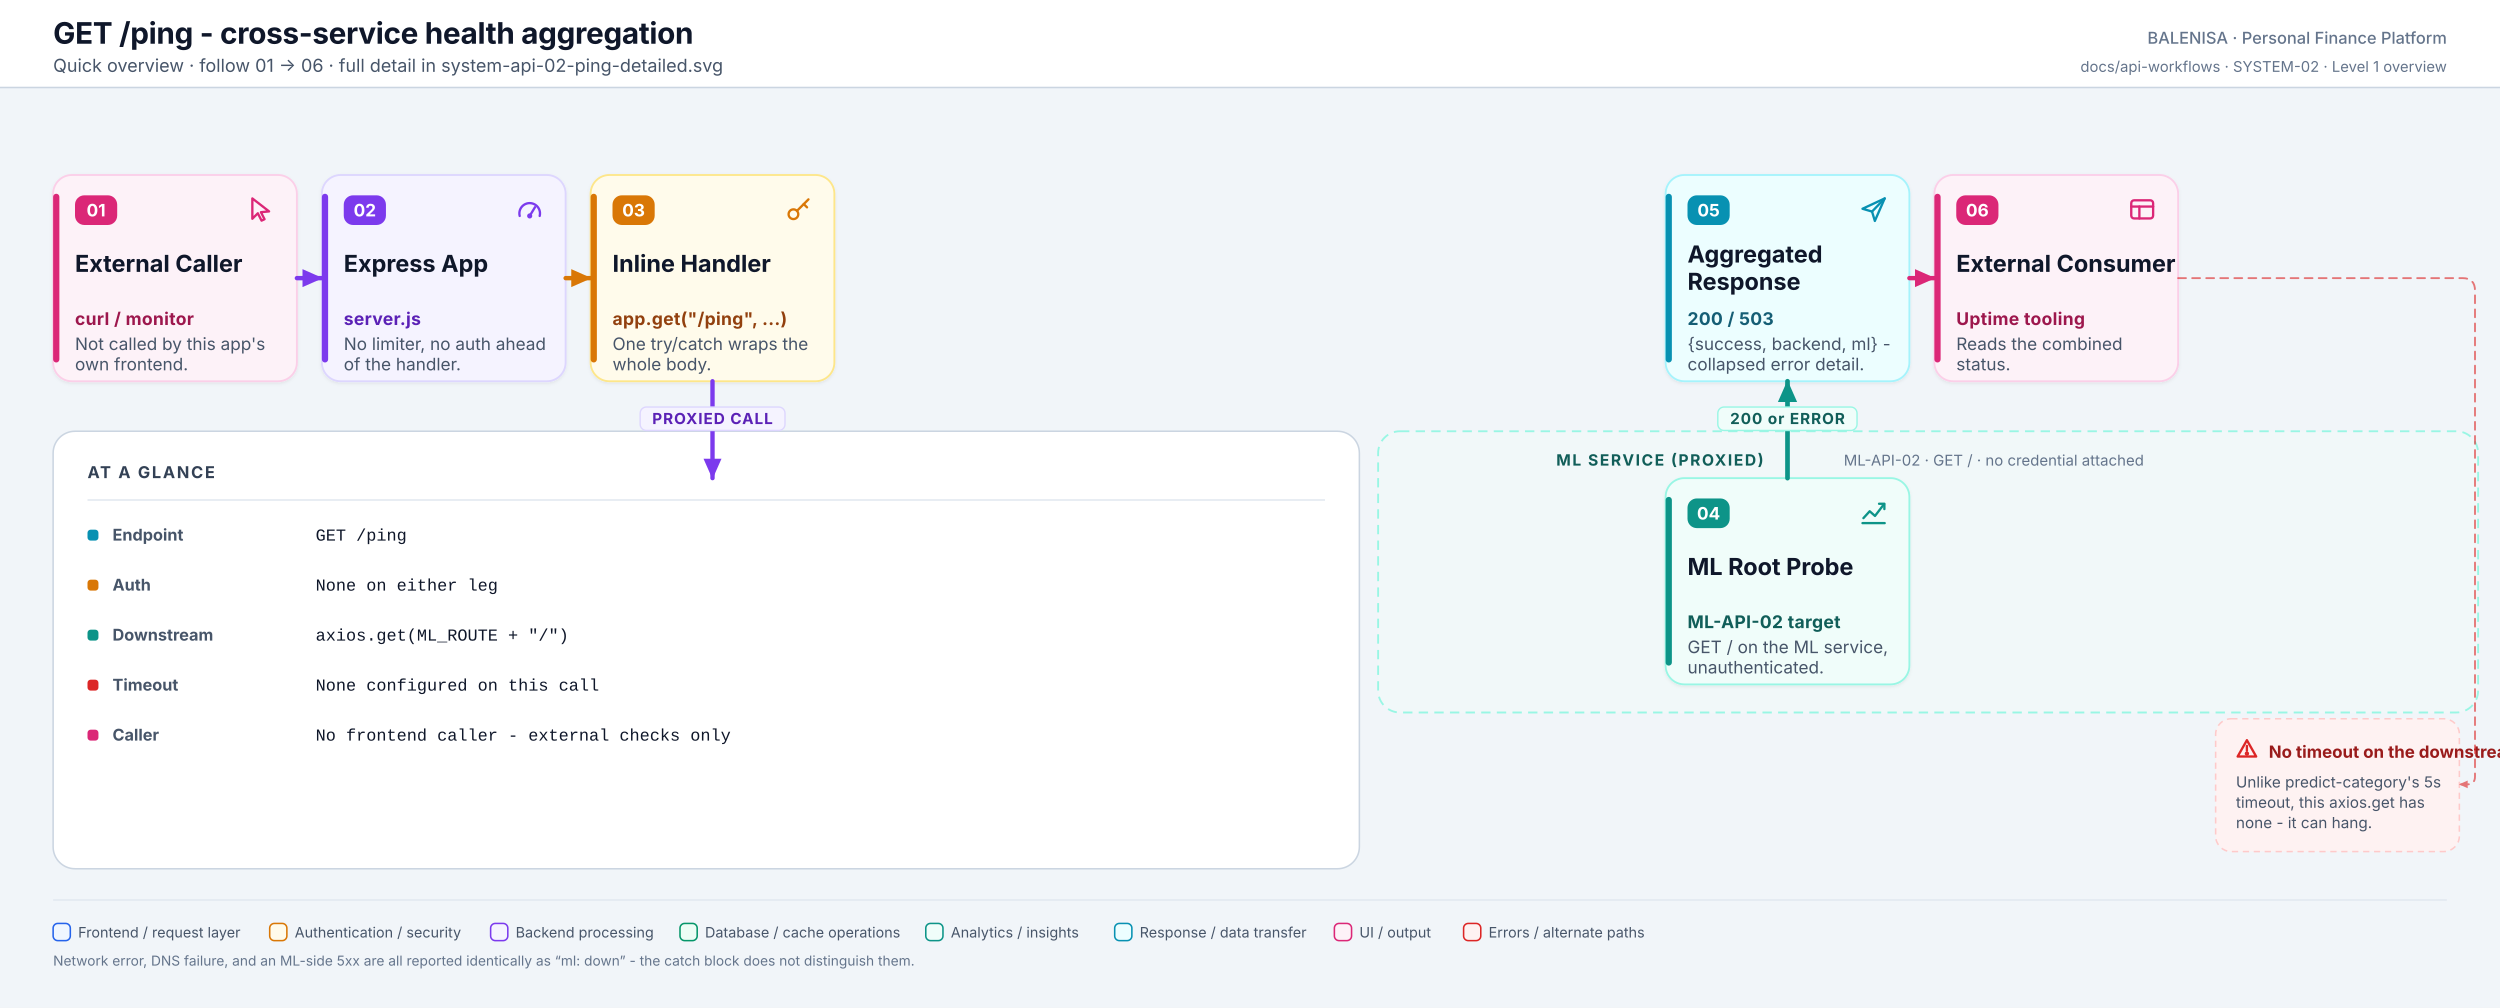
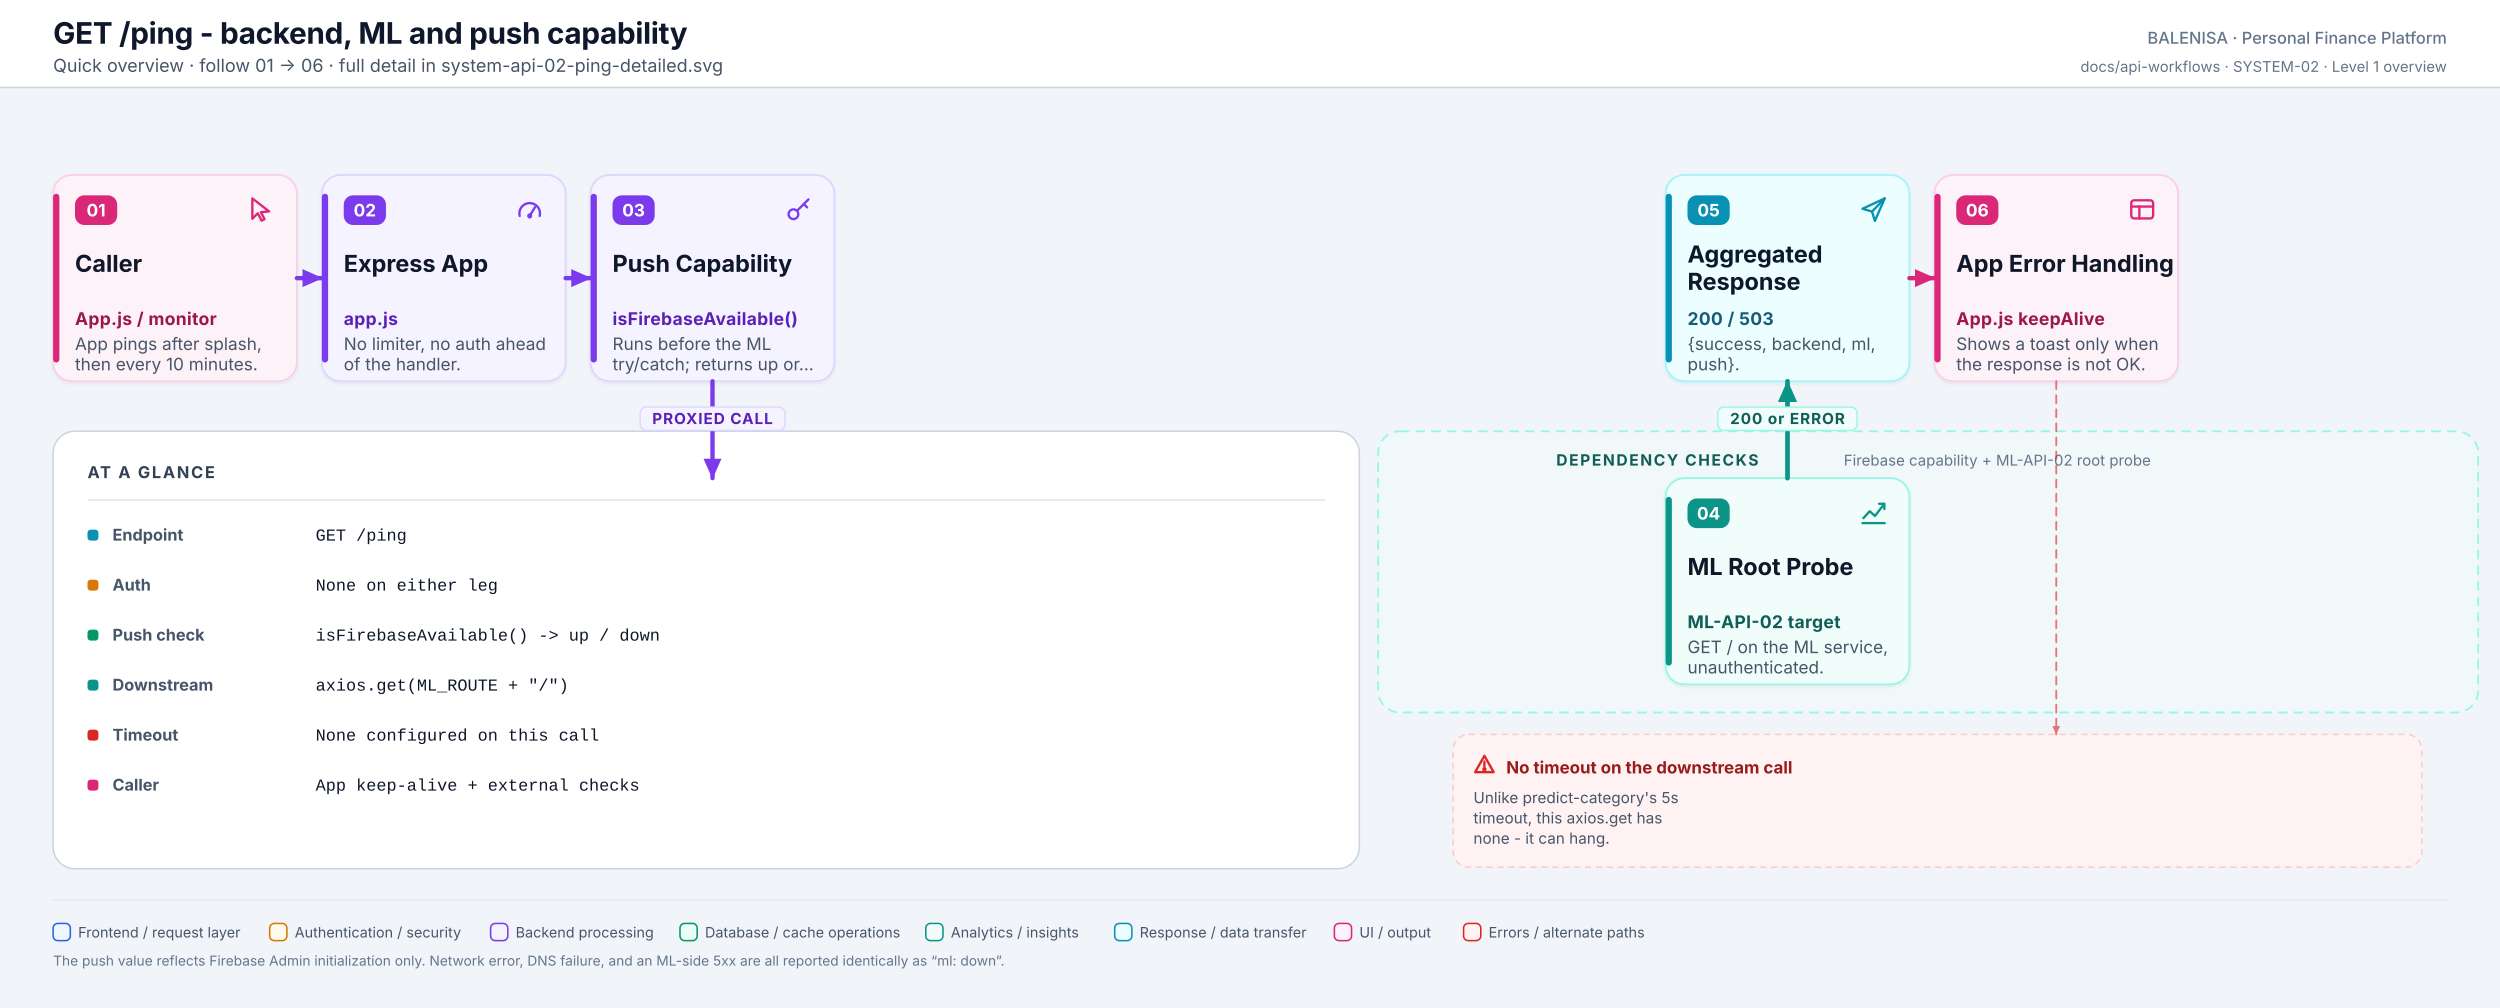
<svg xmlns="http://www.w3.org/2000/svg" width="1600" height="645" viewBox="0 0 1600 645" role="img">
  <defs>
    <filter id="cardShadow" x="-20%" y="-20%" width="140%" height="150%">
      <feDropShadow dx="0" dy="1" stdDeviation="1.25" flood-color="#0F172A" flood-opacity="0.07" />
    </filter>
    <filter id="regionShadow" x="-10%" y="-10%" width="120%" height="120%">
      <feDropShadow dx="0" dy="1" stdDeviation="1.5" flood-color="#0F172A" flood-opacity="0.04" />
    </filter>
    <marker id="arrow-frontend" viewBox="0 0 10 10" refX="8.2" refY="5" markerWidth="5.4" markerHeight="5.4" orient="auto-start-reverse">
      <path d="M 0 1.2 L 8.6 5 L 0 8.8 z" fill="#2563EB" />
    </marker>
    <marker id="arrow-auth" viewBox="0 0 10 10" refX="8.2" refY="5" markerWidth="5.4" markerHeight="5.4" orient="auto-start-reverse">
      <path d="M 0 1.2 L 8.6 5 L 0 8.8 z" fill="#D97706" />
    </marker>
    <marker id="arrow-backend" viewBox="0 0 10 10" refX="8.2" refY="5" markerWidth="5.4" markerHeight="5.4" orient="auto-start-reverse">
      <path d="M 0 1.2 L 8.6 5 L 0 8.8 z" fill="#7C3AED" />
    </marker>
    <marker id="arrow-database" viewBox="0 0 10 10" refX="8.2" refY="5" markerWidth="5.4" markerHeight="5.4" orient="auto-start-reverse">
      <path d="M 0 1.2 L 8.6 5 L 0 8.8 z" fill="#059669" />
    </marker>
    <marker id="arrow-insights" viewBox="0 0 10 10" refX="8.2" refY="5" markerWidth="5.4" markerHeight="5.4" orient="auto-start-reverse">
      <path d="M 0 1.2 L 8.6 5 L 0 8.8 z" fill="#0D9488" />
    </marker>
    <marker id="arrow-response" viewBox="0 0 10 10" refX="8.2" refY="5" markerWidth="5.4" markerHeight="5.4" orient="auto-start-reverse">
      <path d="M 0 1.2 L 8.6 5 L 0 8.8 z" fill="#0891B2" />
    </marker>
    <marker id="arrow-ui" viewBox="0 0 10 10" refX="8.2" refY="5" markerWidth="5.4" markerHeight="5.4" orient="auto-start-reverse">
      <path d="M 0 1.2 L 8.6 5 L 0 8.8 z" fill="#DB2777" />
    </marker>
    <marker id="arrow-error" viewBox="0 0 10 10" refX="8.2" refY="5" markerWidth="5.4" markerHeight="5.4" orient="auto-start-reverse">
      <path d="M 0 1.2 L 8.6 5 L 0 8.8 z" fill="#DC2626" />
    </marker>
  </defs>
  <rect width="1600" height="645" fill="#F1F5F9" />
  <rect x="0" y="0" width="1600" height="56" fill="#FFFFFF" />
  <path d="M 0 56 H 1600" stroke="#CBD5E1" stroke-width="1" />
-   <text x="34.0" y="28.0" font-family="Inter, 'Segoe UI', Arial, Helvetica, sans-serif" font-size="19.00" font-weight="700" fill="#0F172A" letter-spacing="-0.20" text-anchor="start" opacity="1.00">GET /ping - cross-service health aggregation</text>
+   <text x="34.0" y="28.0" font-family="Inter, 'Segoe UI', Arial, Helvetica, sans-serif" font-size="19.00" font-weight="700" fill="#0F172A" letter-spacing="-0.20" text-anchor="start" opacity="1.00">GET /ping - backend, ML and push capability</text>
  <text x="34.0" y="46.0" font-family="Inter, 'Segoe UI', Arial, Helvetica, sans-serif" font-size="11.50" font-weight="400" fill="#475569" letter-spacing="0.00" text-anchor="start" opacity="1.00">Quick overview · follow 01 -&gt; 06 · full detail in system-api-02-ping-detailed.svg</text>
  <text x="1566.0" y="28.0" font-family="Inter, 'Segoe UI', Arial, Helvetica, sans-serif" font-size="10.50" font-weight="500" fill="#64748B" letter-spacing="0.00" text-anchor="end" opacity="1.00">BALENISA · Personal Finance Platform</text>
  <text x="1566.0" y="46.0" font-family="Inter, 'Segoe UI', Arial, Helvetica, sans-serif" font-size="9.50" font-weight="400" fill="#64748B" letter-spacing="0.00" text-anchor="end" opacity="1.00">docs/api-workflows · SYSTEM-02 · Level 1 overview</text>
  <rect x="882.0" y="276.0" width="704.0" height="180.0" rx="14" fill="#F0FDFA" fill-opacity="0.4" stroke="#99F6E4" stroke-width="1.2" stroke-dasharray="6 4" />
-   <text x="996.0" y="298.0" font-family="Inter, 'Segoe UI', Arial, Helvetica, sans-serif" font-size="10.00" font-weight="700" fill="#115E59" letter-spacing="1.00" text-anchor="start" opacity="1.00">ML SERVICE (PROXIED)</text>
-   <text x="1180.0" y="298.0" font-family="Inter, 'Segoe UI', Arial, Helvetica, sans-serif" font-size="9.60" font-weight="400" fill="#64748B" letter-spacing="0.00" text-anchor="start" opacity="1.00">ML-API-02 · GET / · no credential attached</text>
+   <text x="996.0" y="298.0" font-family="Inter, 'Segoe UI', Arial, Helvetica, sans-serif" font-size="10.00" font-weight="700" fill="#115E59" letter-spacing="1.00" text-anchor="start" opacity="1.00">DEPENDENCY CHECKS</text>
+   <text x="1180.0" y="298.0" font-family="Inter, 'Segoe UI', Arial, Helvetica, sans-serif" font-size="9.60" font-weight="400" fill="#64748B" letter-spacing="0.00" text-anchor="start" opacity="1.00">Firebase capability + ML-API-02 root probe</text>
  <g>
    <rect x="34.0" y="276.0" width="836.0" height="280.0" rx="14" fill="#FFFFFF" stroke="#CBD5E1" stroke-width="1" />
    <text x="56.0" y="306.0" font-family="Inter, 'Segoe UI', Arial, Helvetica, sans-serif" font-size="10.50" font-weight="700" fill="#334155" letter-spacing="1.10" text-anchor="start" opacity="1.00">AT A GLANCE</text>
    <path d="M 56.0 320.0 H 848.0" stroke="#E2E8F0" stroke-width="1" />
    <rect x="56.0" y="339.0" width="7" height="7" rx="2" fill="#0891B2" />
    <text x="72.0" y="346.0" font-family="Inter, 'Segoe UI', Arial, Helvetica, sans-serif" font-size="10.40" font-weight="700" fill="#475569" letter-spacing="0.00" text-anchor="start" opacity="1.00">Endpoint</text>
    <text x="202.0" y="346.0" font-family="'JetBrains Mono', 'Cascadia Mono', 'Liberation Mono', Consolas, monospace" font-size="10.80" font-weight="400" fill="#0F172A" letter-spacing="0.00" text-anchor="start" opacity="1.00">GET /ping</text>
    <rect x="56.0" y="371.0" width="7" height="7" rx="2" fill="#D97706" />
    <text x="72.0" y="378.0" font-family="Inter, 'Segoe UI', Arial, Helvetica, sans-serif" font-size="10.40" font-weight="700" fill="#475569" letter-spacing="0.00" text-anchor="start" opacity="1.00">Auth</text>
    <text x="202.0" y="378.0" font-family="'JetBrains Mono', 'Cascadia Mono', 'Liberation Mono', Consolas, monospace" font-size="10.80" font-weight="400" fill="#0F172A" letter-spacing="0.00" text-anchor="start" opacity="1.00">None on either leg</text>
-     <rect x="56.0" y="403.0" width="7" height="7" rx="2" fill="#0D9488" />
-     <text x="72.0" y="410.0" font-family="Inter, 'Segoe UI', Arial, Helvetica, sans-serif" font-size="10.40" font-weight="700" fill="#475569" letter-spacing="0.00" text-anchor="start" opacity="1.00">Downstream</text>
-     <text x="202.0" y="410.0" font-family="'JetBrains Mono', 'Cascadia Mono', 'Liberation Mono', Consolas, monospace" font-size="10.80" font-weight="400" fill="#0F172A" letter-spacing="0.00" text-anchor="start" opacity="1.00">axios.get(ML_ROUTE + "/")</text>
-     <rect x="56.0" y="435.0" width="7" height="7" rx="2" fill="#DC2626" />
-     <text x="72.0" y="442.0" font-family="Inter, 'Segoe UI', Arial, Helvetica, sans-serif" font-size="10.40" font-weight="700" fill="#475569" letter-spacing="0.00" text-anchor="start" opacity="1.00">Timeout</text>
-     <text x="202.0" y="442.0" font-family="'JetBrains Mono', 'Cascadia Mono', 'Liberation Mono', Consolas, monospace" font-size="10.80" font-weight="400" fill="#0F172A" letter-spacing="0.00" text-anchor="start" opacity="1.00">None configured on this call</text>
-     <rect x="56.0" y="467.0" width="7" height="7" rx="2" fill="#DB2777" />
-     <text x="72.0" y="474.0" font-family="Inter, 'Segoe UI', Arial, Helvetica, sans-serif" font-size="10.40" font-weight="700" fill="#475569" letter-spacing="0.00" text-anchor="start" opacity="1.00">Caller</text>
-     <text x="202.0" y="474.0" font-family="'JetBrains Mono', 'Cascadia Mono', 'Liberation Mono', Consolas, monospace" font-size="10.80" font-weight="400" fill="#0F172A" letter-spacing="0.00" text-anchor="start" opacity="1.00">No frontend caller - external checks only</text>
+     <rect x="56.0" y="403.0" width="7" height="7" rx="2" fill="#059669" />
+     <text x="72.0" y="410.0" font-family="Inter, 'Segoe UI', Arial, Helvetica, sans-serif" font-size="10.40" font-weight="700" fill="#475569" letter-spacing="0.00" text-anchor="start" opacity="1.00">Push check</text>
+     <text x="202.0" y="410.0" font-family="'JetBrains Mono', 'Cascadia Mono', 'Liberation Mono', Consolas, monospace" font-size="10.80" font-weight="400" fill="#0F172A" letter-spacing="0.00" text-anchor="start" opacity="1.00">isFirebaseAvailable() -&gt; up / down</text>
+     <rect x="56.0" y="435.0" width="7" height="7" rx="2" fill="#0D9488" />
+     <text x="72.0" y="442.0" font-family="Inter, 'Segoe UI', Arial, Helvetica, sans-serif" font-size="10.40" font-weight="700" fill="#475569" letter-spacing="0.00" text-anchor="start" opacity="1.00">Downstream</text>
+     <text x="202.0" y="442.0" font-family="'JetBrains Mono', 'Cascadia Mono', 'Liberation Mono', Consolas, monospace" font-size="10.80" font-weight="400" fill="#0F172A" letter-spacing="0.00" text-anchor="start" opacity="1.00">axios.get(ML_ROUTE + "/")</text>
+     <rect x="56.0" y="467.0" width="7" height="7" rx="2" fill="#DC2626" />
+     <text x="72.0" y="474.0" font-family="Inter, 'Segoe UI', Arial, Helvetica, sans-serif" font-size="10.40" font-weight="700" fill="#475569" letter-spacing="0.00" text-anchor="start" opacity="1.00">Timeout</text>
+     <text x="202.0" y="474.0" font-family="'JetBrains Mono', 'Cascadia Mono', 'Liberation Mono', Consolas, monospace" font-size="10.80" font-weight="400" fill="#0F172A" letter-spacing="0.00" text-anchor="start" opacity="1.00">None configured on this call</text>
+     <rect x="56.0" y="499.0" width="7" height="7" rx="2" fill="#DB2777" />
+     <text x="72.0" y="506.0" font-family="Inter, 'Segoe UI', Arial, Helvetica, sans-serif" font-size="10.40" font-weight="700" fill="#475569" letter-spacing="0.00" text-anchor="start" opacity="1.00">Caller</text>
+     <text x="202.0" y="506.0" font-family="'JetBrains Mono', 'Cascadia Mono', 'Liberation Mono', Consolas, monospace" font-size="10.80" font-weight="400" fill="#0F172A" letter-spacing="0.00" text-anchor="start" opacity="1.00">App keep-alive + external checks</text>
  </g>
  <g>
    <rect x="34.0" y="112.0" width="156.0" height="132.0" rx="12" fill="#FDF2F8" stroke="#FBCFE8" stroke-width="1.2" filter="url(#cardShadow)" />
    <rect x="34.0" y="124.0" width="4" height="108.0" rx="2" fill="#DB2777" />
    <rect x="48.0" y="125.0" width="27" height="19" rx="6" fill="#DB2777" />
    <text x="61.5" y="138.5" font-family="Inter, 'Segoe UI', Arial, Helvetica, sans-serif" font-size="11.00" font-weight="700" fill="#FFFFFF" letter-spacing="0.00" text-anchor="middle" opacity="1.00">01</text>
    <g transform="translate(158.0,125.0) scale(1.000)" fill="none" stroke="#DB2777" stroke-width="1.50" stroke-linecap="round" stroke-linejoin="round">
      <path d="M3.5 2 L3.5 15 L7 11.5 L9.4 16.2 L11.3 15.3 L9 10.8 L14.2 10.3 Z" />
    </g>
-     <text x="48.0" y="174.0" font-family="Inter, 'Segoe UI', Arial, Helvetica, sans-serif" font-size="15.00" font-weight="650" fill="#0F172A" letter-spacing="0.00" text-anchor="start" opacity="1.00">External Caller</text>
-     <text x="48.0" y="208.0" font-family="Inter, 'Segoe UI', Arial, Helvetica, sans-serif" font-size="11.20" font-weight="700" fill="#9D174D" letter-spacing="0.20" text-anchor="start" opacity="1.00">curl / monitor</text>
-     <text x="48.0" y="224.0" font-family="Inter, 'Segoe UI', Arial, Helvetica, sans-serif" font-size="11.00" font-weight="400" fill="#475569" letter-spacing="0.00" text-anchor="start" opacity="1.00">Not called by this app's</text>
-     <text x="48.0" y="237.0" font-family="Inter, 'Segoe UI', Arial, Helvetica, sans-serif" font-size="11.00" font-weight="400" fill="#475569" letter-spacing="0.00" text-anchor="start" opacity="1.00">own frontend.</text>
+     <text x="48.0" y="174.0" font-family="Inter, 'Segoe UI', Arial, Helvetica, sans-serif" font-size="15.00" font-weight="650" fill="#0F172A" letter-spacing="0.00" text-anchor="start" opacity="1.00">Caller</text>
+     <text x="48.0" y="208.0" font-family="Inter, 'Segoe UI', Arial, Helvetica, sans-serif" font-size="11.20" font-weight="700" fill="#9D174D" letter-spacing="0.20" text-anchor="start" opacity="1.00">App.js / monitor</text>
+     <text x="48.0" y="224.0" font-family="Inter, 'Segoe UI', Arial, Helvetica, sans-serif" font-size="11.00" font-weight="400" fill="#475569" letter-spacing="0.00" text-anchor="start" opacity="1.00">App pings after splash,</text>
+     <text x="48.0" y="237.0" font-family="Inter, 'Segoe UI', Arial, Helvetica, sans-serif" font-size="11.00" font-weight="400" fill="#475569" letter-spacing="0.00" text-anchor="start" opacity="1.00">then every 10 minutes.</text>
  </g>
  <g>
    <rect x="206.0" y="112.0" width="156.0" height="132.0" rx="12" fill="#F5F3FF" stroke="#DDD6FE" stroke-width="1.2" filter="url(#cardShadow)" />
    <rect x="206.0" y="124.0" width="4" height="108.0" rx="2" fill="#7C3AED" />
    <rect x="220.0" y="125.0" width="27" height="19" rx="6" fill="#7C3AED" />
    <text x="233.5" y="138.5" font-family="Inter, 'Segoe UI', Arial, Helvetica, sans-serif" font-size="11.00" font-weight="700" fill="#FFFFFF" letter-spacing="0.00" text-anchor="middle" opacity="1.00">02</text>
    <g transform="translate(330.0,125.0) scale(1.000)" fill="none" stroke="#7C3AED" stroke-width="1.50" stroke-linecap="round" stroke-linejoin="round">
      <path d="M2.6 13.2 a6.6 6.6 0 1 1 12.8 0" />
      <path d="M9 13.2 L12.4 7.6" />
      <circle cx="9" cy="13.2" r="0.9" />
    </g>
    <text x="220.0" y="174.0" font-family="Inter, 'Segoe UI', Arial, Helvetica, sans-serif" font-size="15.00" font-weight="650" fill="#0F172A" letter-spacing="0.00" text-anchor="start" opacity="1.00">Express App</text>
-     <text x="220.0" y="208.0" font-family="Inter, 'Segoe UI', Arial, Helvetica, sans-serif" font-size="11.20" font-weight="700" fill="#5B21B6" letter-spacing="0.20" text-anchor="start" opacity="1.00">server.js</text>
+     <text x="220.0" y="208.0" font-family="Inter, 'Segoe UI', Arial, Helvetica, sans-serif" font-size="11.20" font-weight="700" fill="#5B21B6" letter-spacing="0.20" text-anchor="start" opacity="1.00">app.js</text>
    <text x="220.0" y="224.0" font-family="Inter, 'Segoe UI', Arial, Helvetica, sans-serif" font-size="11.00" font-weight="400" fill="#475569" letter-spacing="0.00" text-anchor="start" opacity="1.00">No limiter, no auth ahead</text>
    <text x="220.0" y="237.0" font-family="Inter, 'Segoe UI', Arial, Helvetica, sans-serif" font-size="11.00" font-weight="400" fill="#475569" letter-spacing="0.00" text-anchor="start" opacity="1.00">of the handler.</text>
  </g>
  <g>
-     <rect x="378.0" y="112.0" width="156.0" height="132.0" rx="12" fill="#FFFBEB" stroke="#FDE68A" stroke-width="1.2" filter="url(#cardShadow)" />
-     <rect x="378.0" y="124.0" width="4" height="108.0" rx="2" fill="#D97706" />
-     <rect x="392.0" y="125.0" width="27" height="19" rx="6" fill="#D97706" />
+     <rect x="378.0" y="112.0" width="156.0" height="132.0" rx="12" fill="#F5F3FF" stroke="#DDD6FE" stroke-width="1.2" filter="url(#cardShadow)" />
+     <rect x="378.0" y="124.0" width="4" height="108.0" rx="2" fill="#7C3AED" />
+     <rect x="392.0" y="125.0" width="27" height="19" rx="6" fill="#7C3AED" />
    <text x="405.5" y="138.5" font-family="Inter, 'Segoe UI', Arial, Helvetica, sans-serif" font-size="11.00" font-weight="700" fill="#FFFFFF" letter-spacing="0.00" text-anchor="middle" opacity="1.00">03</text>
-     <g transform="translate(502.0,125.0) scale(1.000)" fill="none" stroke="#D97706" stroke-width="1.50" stroke-linecap="round" stroke-linejoin="round">
+     <g transform="translate(502.0,125.0) scale(1.000)" fill="none" stroke="#7C3AED" stroke-width="1.50" stroke-linecap="round" stroke-linejoin="round">
      <circle cx="5.8" cy="12.1" r="3.1" />
      <path d="M8.1 9.9 L15.4 2.6" />
      <path d="M12.4 5.6 L14.5 7.7" />
    </g>
-     <text x="392.0" y="174.0" font-family="Inter, 'Segoe UI', Arial, Helvetica, sans-serif" font-size="15.00" font-weight="650" fill="#0F172A" letter-spacing="0.00" text-anchor="start" opacity="1.00">Inline Handler</text>
-     <text x="392.0" y="208.0" font-family="Inter, 'Segoe UI', Arial, Helvetica, sans-serif" font-size="11.20" font-weight="700" fill="#92400E" letter-spacing="0.20" text-anchor="start" opacity="1.00">app.get("/ping", ...)</text>
-     <text x="392.0" y="224.0" font-family="Inter, 'Segoe UI', Arial, Helvetica, sans-serif" font-size="11.00" font-weight="400" fill="#475569" letter-spacing="0.00" text-anchor="start" opacity="1.00">One try/catch wraps the</text>
-     <text x="392.0" y="237.0" font-family="Inter, 'Segoe UI', Arial, Helvetica, sans-serif" font-size="11.00" font-weight="400" fill="#475569" letter-spacing="0.00" text-anchor="start" opacity="1.00">whole body.</text>
+     <text x="392.0" y="174.0" font-family="Inter, 'Segoe UI', Arial, Helvetica, sans-serif" font-size="15.00" font-weight="650" fill="#0F172A" letter-spacing="0.00" text-anchor="start" opacity="1.00">Push Capability</text>
+     <text x="392.0" y="208.0" font-family="Inter, 'Segoe UI', Arial, Helvetica, sans-serif" font-size="11.20" font-weight="700" fill="#5B21B6" letter-spacing="0.20" text-anchor="start" opacity="1.00">isFirebaseAvailable()</text>
+     <text x="392.0" y="224.0" font-family="Inter, 'Segoe UI', Arial, Helvetica, sans-serif" font-size="11.00" font-weight="400" fill="#475569" letter-spacing="0.00" text-anchor="start" opacity="1.00">Runs before the ML</text>
+     <text x="392.0" y="237.0" font-family="Inter, 'Segoe UI', Arial, Helvetica, sans-serif" font-size="11.00" font-weight="400" fill="#475569" letter-spacing="0.00" text-anchor="start" opacity="1.00">try/catch; returns up or…</text>
  </g>
  <g>
    <rect x="1066.0" y="112.0" width="156.0" height="132.0" rx="12" fill="#ECFEFF" stroke="#A5F3FC" stroke-width="1.2" filter="url(#cardShadow)" />
    <rect x="1066.0" y="124.0" width="4" height="108.0" rx="2" fill="#0891B2" />
    <rect x="1080.0" y="125.0" width="27" height="19" rx="6" fill="#0891B2" />
    <text x="1093.5" y="138.5" font-family="Inter, 'Segoe UI', Arial, Helvetica, sans-serif" font-size="11.00" font-weight="700" fill="#FFFFFF" letter-spacing="0.00" text-anchor="middle" opacity="1.00">05</text>
    <g transform="translate(1190.0,125.0) scale(1.000)" fill="none" stroke="#0891B2" stroke-width="1.50" stroke-linecap="round" stroke-linejoin="round">
      <path d="M16.2 2 L2 8.6 L8.1 10.4 L9.9 16.4 Z" />
      <path d="M16.2 2 L8.1 10.4" />
    </g>
    <text x="1080.0" y="168.0" font-family="Inter, 'Segoe UI', Arial, Helvetica, sans-serif" font-size="15.00" font-weight="650" fill="#0F172A" letter-spacing="0.00" text-anchor="start" opacity="1.00">Aggregated</text>
    <text x="1080.0" y="185.5" font-family="Inter, 'Segoe UI', Arial, Helvetica, sans-serif" font-size="15.00" font-weight="650" fill="#0F172A" letter-spacing="0.00" text-anchor="start" opacity="1.00">Response</text>
    <text x="1080.0" y="208.0" font-family="Inter, 'Segoe UI', Arial, Helvetica, sans-serif" font-size="11.20" font-weight="700" fill="#155E75" letter-spacing="0.20" text-anchor="start" opacity="1.00">200 / 503</text>
-     <text x="1080.0" y="224.0" font-family="Inter, 'Segoe UI', Arial, Helvetica, sans-serif" font-size="11.00" font-weight="400" fill="#475569" letter-spacing="0.00" text-anchor="start" opacity="1.00">{success, backend, ml} -</text>
-     <text x="1080.0" y="237.0" font-family="Inter, 'Segoe UI', Arial, Helvetica, sans-serif" font-size="11.00" font-weight="400" fill="#475569" letter-spacing="0.00" text-anchor="start" opacity="1.00">collapsed error detail.</text>
+     <text x="1080.0" y="224.0" font-family="Inter, 'Segoe UI', Arial, Helvetica, sans-serif" font-size="11.00" font-weight="400" fill="#475569" letter-spacing="0.00" text-anchor="start" opacity="1.00">{success, backend, ml,</text>
+     <text x="1080.0" y="237.0" font-family="Inter, 'Segoe UI', Arial, Helvetica, sans-serif" font-size="11.00" font-weight="400" fill="#475569" letter-spacing="0.00" text-anchor="start" opacity="1.00">push}.</text>
  </g>
  <g>
    <rect x="1238.0" y="112.0" width="156.0" height="132.0" rx="12" fill="#FDF2F8" stroke="#FBCFE8" stroke-width="1.2" filter="url(#cardShadow)" />
    <rect x="1238.0" y="124.0" width="4" height="108.0" rx="2" fill="#DB2777" />
    <rect x="1252.0" y="125.0" width="27" height="19" rx="6" fill="#DB2777" />
    <text x="1265.5" y="138.5" font-family="Inter, 'Segoe UI', Arial, Helvetica, sans-serif" font-size="11.00" font-weight="700" fill="#FFFFFF" letter-spacing="0.00" text-anchor="middle" opacity="1.00">06</text>
    <g transform="translate(1362.0,125.0) scale(1.000)" fill="none" stroke="#DB2777" stroke-width="1.50" stroke-linecap="round" stroke-linejoin="round">
      <rect x="2" y="3.2" width="14" height="11.6" rx="1.8" />
      <path d="M2 7.2 H16" />
      <path d="M7.2 7.2 V14.8" />
    </g>
-     <text x="1252.0" y="174.0" font-family="Inter, 'Segoe UI', Arial, Helvetica, sans-serif" font-size="15.00" font-weight="650" fill="#0F172A" letter-spacing="0.00" text-anchor="start" opacity="1.00">External Consumer</text>
-     <text x="1252.0" y="208.0" font-family="Inter, 'Segoe UI', Arial, Helvetica, sans-serif" font-size="11.20" font-weight="700" fill="#9D174D" letter-spacing="0.20" text-anchor="start" opacity="1.00">Uptime tooling</text>
-     <text x="1252.0" y="224.0" font-family="Inter, 'Segoe UI', Arial, Helvetica, sans-serif" font-size="11.00" font-weight="400" fill="#475569" letter-spacing="0.00" text-anchor="start" opacity="1.00">Reads the combined</text>
-     <text x="1252.0" y="237.0" font-family="Inter, 'Segoe UI', Arial, Helvetica, sans-serif" font-size="11.00" font-weight="400" fill="#475569" letter-spacing="0.00" text-anchor="start" opacity="1.00">status.</text>
+     <text x="1252.0" y="174.0" font-family="Inter, 'Segoe UI', Arial, Helvetica, sans-serif" font-size="15.00" font-weight="650" fill="#0F172A" letter-spacing="0.00" text-anchor="start" opacity="1.00">App Error Handling</text>
+     <text x="1252.0" y="208.0" font-family="Inter, 'Segoe UI', Arial, Helvetica, sans-serif" font-size="11.20" font-weight="700" fill="#9D174D" letter-spacing="0.20" text-anchor="start" opacity="1.00">App.js keepAlive</text>
+     <text x="1252.0" y="224.0" font-family="Inter, 'Segoe UI', Arial, Helvetica, sans-serif" font-size="11.00" font-weight="400" fill="#475569" letter-spacing="0.00" text-anchor="start" opacity="1.00">Shows a toast only when</text>
+     <text x="1252.0" y="237.0" font-family="Inter, 'Segoe UI', Arial, Helvetica, sans-serif" font-size="11.00" font-weight="400" fill="#475569" letter-spacing="0.00" text-anchor="start" opacity="1.00">the response is not OK.</text>
  </g>
  <g>
    <rect x="1066.0" y="306.0" width="156.0" height="132.0" rx="12" fill="#F0FDFA" stroke="#99F6E4" stroke-width="1.2" filter="url(#cardShadow)" />
    <rect x="1066.0" y="318.0" width="4" height="108.0" rx="2" fill="#0D9488" />
    <rect x="1080.0" y="319.0" width="27" height="19" rx="6" fill="#0D9488" />
    <text x="1093.5" y="332.5" font-family="Inter, 'Segoe UI', Arial, Helvetica, sans-serif" font-size="11.00" font-weight="700" fill="#FFFFFF" letter-spacing="0.00" text-anchor="middle" opacity="1.00">04</text>
    <g transform="translate(1190.0,319.0) scale(1.000)" fill="none" stroke="#0D9488" stroke-width="1.50" stroke-linecap="round" stroke-linejoin="round">
      <path d="M2 15.8 H16.2" />
      <path d="M2.6 12.6 L6.6 8.2 L10 11.2 L15.8 3.6" />
      <path d="M12.6 3.4 H16 V6.8" />
    </g>
    <text x="1080.0" y="368.0" font-family="Inter, 'Segoe UI', Arial, Helvetica, sans-serif" font-size="15.00" font-weight="650" fill="#0F172A" letter-spacing="0.00" text-anchor="start" opacity="1.00">ML Root Probe</text>
    <text x="1080.0" y="402.0" font-family="Inter, 'Segoe UI', Arial, Helvetica, sans-serif" font-size="11.20" font-weight="700" fill="#115E59" letter-spacing="0.20" text-anchor="start" opacity="1.00">ML-API-02 target</text>
    <text x="1080.0" y="418.0" font-family="Inter, 'Segoe UI', Arial, Helvetica, sans-serif" font-size="11.00" font-weight="400" fill="#475569" letter-spacing="0.00" text-anchor="start" opacity="1.00">GET / on the ML service,</text>
    <text x="1080.0" y="431.0" font-family="Inter, 'Segoe UI', Arial, Helvetica, sans-serif" font-size="11.00" font-weight="400" fill="#475569" letter-spacing="0.00" text-anchor="start" opacity="1.00">unauthenticated.</text>
  </g>
  <g>
-     <rect x="1418" y="460" width="156" height="85" rx="10" fill="#FEF2F2" stroke="#FECACA" stroke-width="1" stroke-dasharray="4 3" />
-     <g transform="translate(1431.0,472.0) scale(0.780)" fill="none" stroke="#DC2626" stroke-width="1.92" stroke-linecap="round" stroke-linejoin="round">
+     <rect x="930" y="470" width="620" height="85" rx="10" fill="#FEF2F2" stroke="#FECACA" stroke-width="1" stroke-dasharray="4 3" />
+     <g transform="translate(943.0,482.0) scale(0.780)" fill="none" stroke="#DC2626" stroke-width="1.92" stroke-linecap="round" stroke-linejoin="round">
      <path d="M9 2.2 L16.6 15.6 H1.4 Z" />
      <path d="M9 6.9 V10.9" />
      <circle cx="9" cy="13.2" r="0.85" />
    </g>
-     <text x="1452.0" y="485.0" font-family="Inter, 'Segoe UI', Arial, Helvetica, sans-serif" font-size="10.80" font-weight="700" fill="#991B1B" letter-spacing="0.00" text-anchor="start" opacity="1.00">No timeout on the downstream call</text>
-     <text x="1431.0" y="504.0" font-family="Inter, 'Segoe UI', Arial, Helvetica, sans-serif" font-size="9.80" font-weight="400" fill="#475569" letter-spacing="0.00" text-anchor="start" opacity="1.00">Unlike predict-category's 5s</text>
-     <text x="1431.0" y="517.0" font-family="Inter, 'Segoe UI', Arial, Helvetica, sans-serif" font-size="9.80" font-weight="400" fill="#475569" letter-spacing="0.00" text-anchor="start" opacity="1.00">timeout, this axios.get has</text>
-     <text x="1431.0" y="530.0" font-family="Inter, 'Segoe UI', Arial, Helvetica, sans-serif" font-size="9.80" font-weight="400" fill="#475569" letter-spacing="0.00" text-anchor="start" opacity="1.00">none - it can hang.</text>
+     <text x="964.0" y="495.0" font-family="Inter, 'Segoe UI', Arial, Helvetica, sans-serif" font-size="10.80" font-weight="700" fill="#991B1B" letter-spacing="0.00" text-anchor="start" opacity="1.00">No timeout on the downstream call</text>
+     <text x="943.0" y="514.0" font-family="Inter, 'Segoe UI', Arial, Helvetica, sans-serif" font-size="9.80" font-weight="400" fill="#475569" letter-spacing="0.00" text-anchor="start" opacity="1.00">Unlike predict-category's 5s</text>
+     <text x="943.0" y="527.0" font-family="Inter, 'Segoe UI', Arial, Helvetica, sans-serif" font-size="9.80" font-weight="400" fill="#475569" letter-spacing="0.00" text-anchor="start" opacity="1.00">timeout, this axios.get has</text>
+     <text x="943.0" y="540.0" font-family="Inter, 'Segoe UI', Arial, Helvetica, sans-serif" font-size="9.80" font-weight="400" fill="#475569" letter-spacing="0.00" text-anchor="start" opacity="1.00">none - it can hang.</text>
  </g>
  <path d="M 190.0 178.0 L 206.0 178.0" fill="none" stroke="#7C3AED" stroke-width="2.80" marker-end="url(#arrow-backend)" stroke-linecap="round" opacity="1.00" />
-   <path d="M 362.0 178.0 L 378.0 178.0" fill="none" stroke="#D97706" stroke-width="2.80" marker-end="url(#arrow-auth)" stroke-linecap="round" opacity="1.00" />
+   <path d="M 362.0 178.0 L 378.0 178.0" fill="none" stroke="#7C3AED" stroke-width="2.80" marker-end="url(#arrow-backend)" stroke-linecap="round" opacity="1.00" />
  <path d="M 456.0 244.0 L 456.0 306.0" fill="none" stroke="#7C3AED" stroke-width="2.80" marker-end="url(#arrow-backend)" stroke-linecap="round" opacity="1.00" />
  <g>
    <rect x="409.7" y="260.5" width="92.7" height="15" rx="4" fill="#F5F3FF" stroke="#DDD6FE" stroke-width="0.9" />
    <text x="456.0" y="271.4" font-family="Inter, 'Segoe UI', Arial, Helvetica, sans-serif" font-size="9.80" font-weight="700" fill="#5B21B6" letter-spacing="0.60" text-anchor="middle" opacity="1.00">PROXIED CALL</text>
  </g>
  <path d="M 1144.0 306.0 L 1144.0 244.0" fill="none" stroke="#0D9488" stroke-width="3.00" marker-end="url(#arrow-insights)" stroke-linecap="round" opacity="1.00" />
  <g>
    <rect x="1099.4" y="260.5" width="89.1" height="15" rx="4" fill="#F0FDFA" stroke="#99F6E4" stroke-width="0.9" />
    <text x="1144.0" y="271.4" font-family="Inter, 'Segoe UI', Arial, Helvetica, sans-serif" font-size="9.80" font-weight="700" fill="#115E59" letter-spacing="0.60" text-anchor="middle" opacity="1.00">200 or ERROR</text>
  </g>
  <path d="M 1222.0 178.0 L 1238.0 178.0" fill="none" stroke="#DB2777" stroke-width="2.80" marker-end="url(#arrow-ui)" stroke-linecap="round" opacity="1.00" />
-   <path d="M 1394.0 178.0 L 1576.0 178.0 Q 1584.0 178.0 1584.0 186.0 L 1584.0 497.0 Q 1584.0 502.0 1579.0 502.0 L 1574.0 502.0" fill="none" stroke="#DC2626" stroke-width="1.20" stroke-dasharray="5 4" marker-end="url(#arrow-error)" stroke-linecap="round" opacity="0.62" />
+   <path d="M 1316.0 244.0 L 1316.0 470.0" fill="none" stroke="#DC2626" stroke-width="1.20" stroke-dasharray="5 4" marker-end="url(#arrow-error)" stroke-linecap="round" opacity="0.62" />
  <path d="M 34 576 H 1566" stroke="#E2E8F0" stroke-width="1" />
  <rect x="34.0" y="591.0" width="11" height="11" rx="3" fill="#EFF6FF" stroke="#2563EB" stroke-width="1" />
  <text x="50.0" y="600.0" font-family="Inter, 'Segoe UI', Arial, Helvetica, sans-serif" font-size="9.20" font-weight="400" fill="#475569" letter-spacing="0.00" text-anchor="start" opacity="1.00">Frontend / request layer</text>
  <rect x="172.6" y="591.0" width="11" height="11" rx="3" fill="#FFFBEB" stroke="#D97706" stroke-width="1" />
  <text x="188.6" y="600.0" font-family="Inter, 'Segoe UI', Arial, Helvetica, sans-serif" font-size="9.20" font-weight="400" fill="#475569" letter-spacing="0.00" text-anchor="start" opacity="1.00">Authentication / security</text>
  <rect x="314.0" y="591.0" width="11" height="11" rx="3" fill="#F5F3FF" stroke="#7C3AED" stroke-width="1" />
  <text x="330.0" y="600.0" font-family="Inter, 'Segoe UI', Arial, Helvetica, sans-serif" font-size="9.20" font-weight="400" fill="#475569" letter-spacing="0.00" text-anchor="start" opacity="1.00">Backend processing</text>
  <rect x="435.2" y="591.0" width="11" height="11" rx="3" fill="#ECFDF5" stroke="#059669" stroke-width="1" />
  <text x="451.2" y="600.0" font-family="Inter, 'Segoe UI', Arial, Helvetica, sans-serif" font-size="9.20" font-weight="400" fill="#475569" letter-spacing="0.00" text-anchor="start" opacity="1.00">Database / cache operations</text>
  <rect x="592.5" y="591.0" width="11" height="11" rx="3" fill="#F0FDFA" stroke="#0D9488" stroke-width="1" />
  <text x="608.5" y="600.0" font-family="Inter, 'Segoe UI', Arial, Helvetica, sans-serif" font-size="9.20" font-weight="400" fill="#475569" letter-spacing="0.00" text-anchor="start" opacity="1.00">Analytics / insights</text>
  <rect x="713.4" y="591.0" width="11" height="11" rx="3" fill="#ECFEFF" stroke="#0891B2" stroke-width="1" />
  <text x="729.4" y="600.0" font-family="Inter, 'Segoe UI', Arial, Helvetica, sans-serif" font-size="9.20" font-weight="400" fill="#475569" letter-spacing="0.00" text-anchor="start" opacity="1.00">Response / data transfer</text>
  <rect x="854.0" y="591.0" width="11" height="11" rx="3" fill="#FDF2F8" stroke="#DB2777" stroke-width="1" />
  <text x="870.0" y="600.0" font-family="Inter, 'Segoe UI', Arial, Helvetica, sans-serif" font-size="9.20" font-weight="400" fill="#475569" letter-spacing="0.00" text-anchor="start" opacity="1.00">UI / output</text>
  <rect x="936.7" y="591.0" width="11" height="11" rx="3" fill="#FEF2F2" stroke="#DC2626" stroke-width="1" />
  <text x="952.7" y="600.0" font-family="Inter, 'Segoe UI', Arial, Helvetica, sans-serif" font-size="9.20" font-weight="400" fill="#475569" letter-spacing="0.00" text-anchor="start" opacity="1.00">Errors / alternate paths</text>
-   <text x="34.0" y="618.0" font-family="Inter, 'Segoe UI', Arial, Helvetica, sans-serif" font-size="8.80" font-weight="400" fill="#64748B" letter-spacing="0.00" text-anchor="start" opacity="1.00">Network error, DNS failure, and an ML-side 5xx are all reported identically as “ml: down” - the catch block does not distinguish them.</text>
+   <text x="34.0" y="618.0" font-family="Inter, 'Segoe UI', Arial, Helvetica, sans-serif" font-size="8.80" font-weight="400" fill="#64748B" letter-spacing="0.00" text-anchor="start" opacity="1.00">The push value reflects Firebase Admin initialization only. Network error, DNS failure, and an ML-side 5xx are all reported identically as “ml: down”.</text>
</svg>
